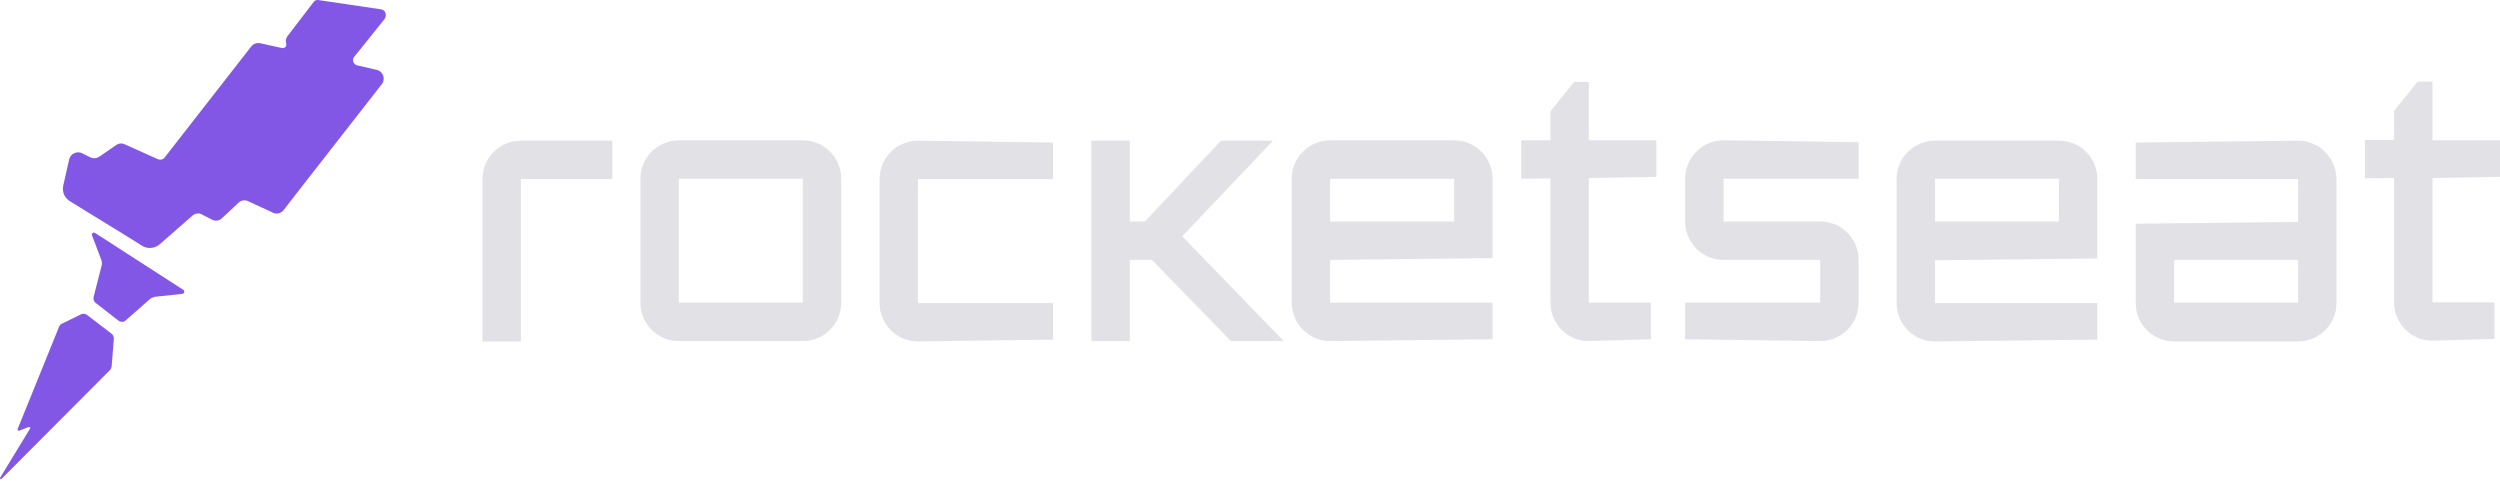
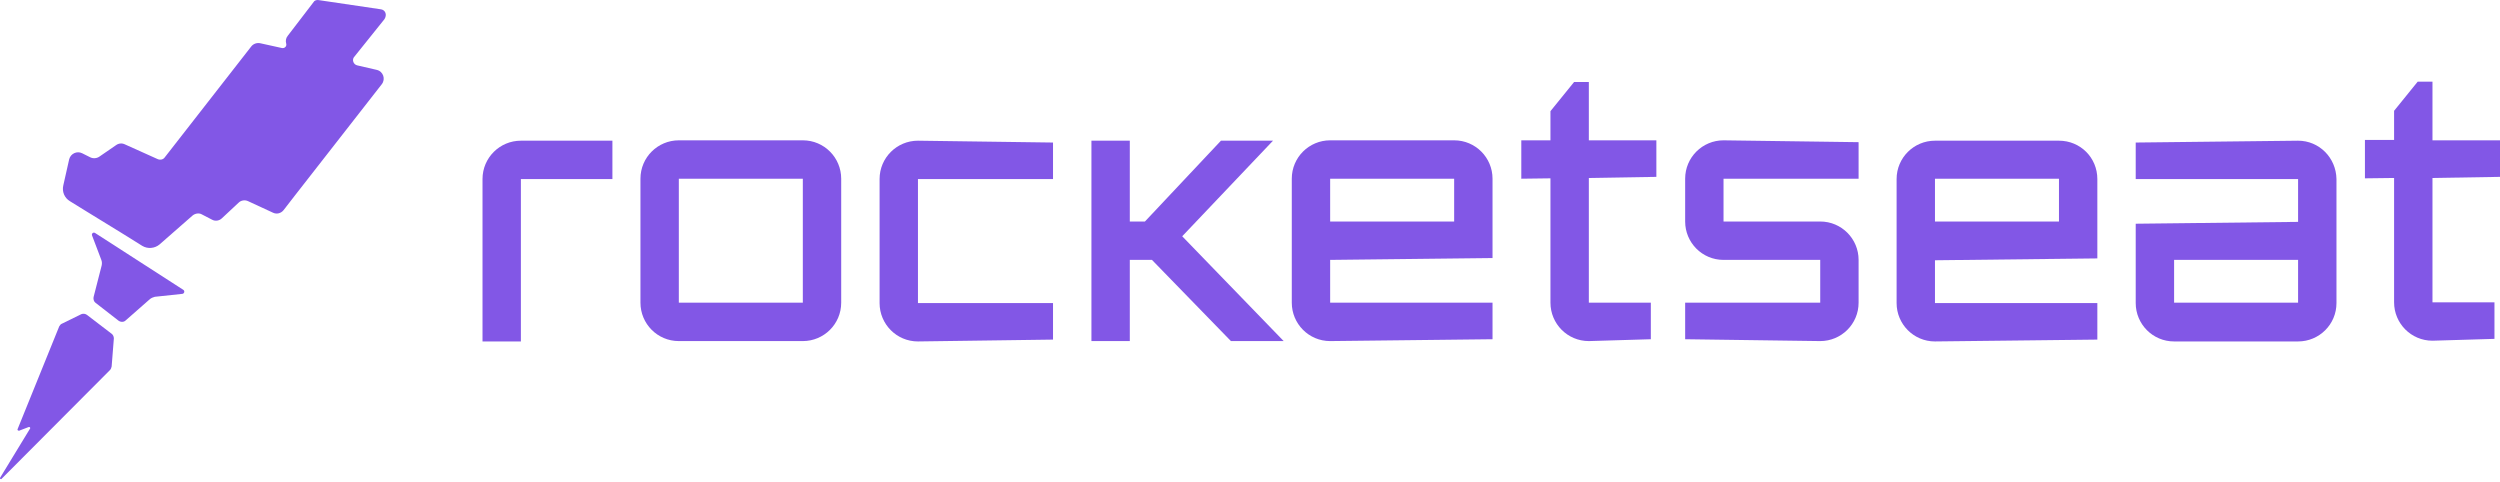
- <svg width="192" height="37" viewBox="0 0 192 37" fill="none">
+ <svg xmlns="http://www.w3.org/2000/svg" width="192" height="37" viewBox="0 0 192 37" fill="none">
  <g>
-     <path d="M40.004 10.805C38.389 10.805 37.057 12.109 37.057 13.753V19.988V26.223H40.004V19.988V13.753H43.519H47.033V10.805H43.519H40.004Z" fill="#E1E1E6" />
-     <path d="M64.604 18.486V13.725C64.604 12.109 63.3 10.777 61.657 10.777H56.895H52.134C50.519 10.777 49.187 12.081 49.187 13.725V18.486V23.247C49.187 24.863 50.49 26.195 52.134 26.195H56.895H61.657C63.272 26.195 64.604 24.891 64.604 23.247V18.486ZM61.657 18.486V23.247H56.895H52.134V18.486V13.725H56.895H61.657V18.486Z" fill="#E1E1E6" />
-     <path d="M70.499 10.805C68.884 10.805 67.552 12.109 67.552 13.753V18.514V23.275C67.552 24.891 68.856 26.223 70.499 26.223L80.872 26.081V23.275H70.499V18.514V13.753H80.872V10.947L70.499 10.805Z" fill="#E1E1E6" />
-     <path d="M97.766 10.805H93.769L87.931 17.012H86.769V10.805H83.822V18.486V26.195H86.769V19.959H88.243H88.47L94.535 26.195H98.587L90.794 18.146L97.766 10.805Z" fill="#E1E1E6" />
-     <path d="M102.156 23.247V19.96L114.626 19.818V17.012V13.725C114.626 12.109 113.322 10.777 111.679 10.777H106.917H102.156C100.541 10.777 99.209 12.081 99.209 13.725V18.486V23.247C99.209 24.863 100.512 26.195 102.156 26.195L114.626 26.053V23.247H102.156ZM102.156 13.725H106.917H111.679V17.012H108.391H102.156V13.725Z" fill="#E1E1E6" />
-     <path d="M122.023 6.299H120.889L119.075 8.538V10.777H116.836V13.725L119.075 13.696V23.247C119.075 24.863 120.379 26.195 122.023 26.195L126.784 26.053V23.247H122.023V13.668L127.209 13.583V10.777H122.023V6.299Z" fill="#E1E1E6" />
-     <path d="M142.74 19.96C142.74 18.344 141.436 17.012 139.793 17.012H136.08H132.367V13.725H142.74V10.919L132.367 10.777C130.752 10.777 129.42 12.081 129.42 13.725V17.012C129.42 18.628 130.723 19.96 132.367 19.96H136.08H139.793V23.247H129.42V26.053L139.793 26.195C141.408 26.195 142.74 24.891 142.74 23.247V19.96Z" fill="#E1E1E6" />
-     <path d="M158.129 10.805H153.368H148.606C146.991 10.805 145.659 12.109 145.659 13.753V18.514V23.275C145.659 24.891 146.963 26.223 148.606 26.223L161.076 26.081V23.275H148.606V19.988L161.076 19.846V17.04V13.753C161.076 12.109 159.773 10.805 158.129 10.805ZM158.129 17.012H148.606V13.725H153.368H158.129V17.012Z" fill="#E1E1E6" />
-     <path d="M176.493 10.805L164.023 10.947V13.753H176.493V17.04L164.023 17.182V19.988V23.275C164.023 24.891 165.327 26.223 166.971 26.223H171.732H176.493C178.109 26.223 179.441 24.919 179.441 23.275V18.514V13.753C179.413 12.109 178.109 10.805 176.493 10.805ZM176.493 23.247H171.732H166.971V19.959H176.493V23.247Z" fill="#E1E1E6" />
-     <path d="M186.814 13.668L192 13.583V10.777H186.814V6.271H185.68L183.866 8.51V10.749H181.627V13.696L183.866 13.668V23.219C183.866 24.834 185.17 26.166 186.814 26.166L191.575 26.025V23.219H186.814V13.668Z" fill="#E1E1E6" />
+     <path d="M40.004 10.805C38.389 10.805 37.057 12.109 37.057 13.753V19.988V26.223H40.004V19.988V13.753H43.519H47.033V10.805H43.519H40.004Z" fill="#8257E6" />
+     <path d="M64.604 18.486V13.725C64.604 12.109 63.3 10.777 61.657 10.777H56.895H52.134C50.519 10.777 49.187 12.081 49.187 13.725V18.486V23.247C49.187 24.863 50.49 26.195 52.134 26.195H56.895H61.657C63.272 26.195 64.604 24.891 64.604 23.247V18.486ZM61.657 18.486V23.247H56.895H52.134V18.486V13.725H56.895H61.657V18.486Z" fill="#8257E6" />
+     <path d="M70.499 10.805C68.884 10.805 67.552 12.109 67.552 13.753V18.514V23.275C67.552 24.891 68.856 26.223 70.499 26.223L80.872 26.081V23.275H70.499V18.514V13.753H80.872V10.947L70.499 10.805Z" fill="#8257E6" />
+     <path d="M97.766 10.805H93.769L87.931 17.012H86.769V10.805H83.822V18.486V26.195H86.769V19.959H88.243H88.47L94.535 26.195H98.587L90.794 18.146L97.766 10.805Z" fill="#8257E6" />
+     <path d="M102.156 23.247V19.96L114.626 19.818V17.012V13.725C114.626 12.109 113.322 10.777 111.679 10.777H106.917H102.156C100.541 10.777 99.209 12.081 99.209 13.725V18.486V23.247C99.209 24.863 100.512 26.195 102.156 26.195L114.626 26.053V23.247H102.156ZM102.156 13.725H106.917H111.679V17.012H108.391H102.156V13.725Z" fill="#8257E6" />
+     <path d="M122.023 6.299H120.889L119.075 8.538V10.777H116.836V13.725L119.075 13.696V23.247C119.075 24.863 120.379 26.195 122.023 26.195L126.784 26.053V23.247H122.023V13.668L127.209 13.583V10.777H122.023V6.299Z" fill="#8257E6" />
+     <path d="M142.74 19.96C142.74 18.344 141.436 17.012 139.793 17.012H136.08H132.367V13.725H142.74V10.919L132.367 10.777C130.752 10.777 129.42 12.081 129.42 13.725V17.012C129.42 18.628 130.723 19.96 132.367 19.96H136.08H139.793V23.247H129.42V26.053L139.793 26.195C141.408 26.195 142.74 24.891 142.74 23.247V19.96Z" fill="#8257E6" />
+     <path d="M158.129 10.805H153.368H148.606C146.991 10.805 145.659 12.109 145.659 13.753V18.514V23.275C145.659 24.891 146.963 26.223 148.606 26.223L161.076 26.081V23.275H148.606V19.988L161.076 19.846V17.04V13.753C161.076 12.109 159.773 10.805 158.129 10.805ZM158.129 17.012H148.606V13.725H153.368H158.129V17.012Z" fill="#8257E6" />
+     <path d="M176.493 10.805L164.023 10.947V13.753H176.493V17.04L164.023 17.182V19.988V23.275C164.023 24.891 165.327 26.223 166.971 26.223H171.732H176.493C178.109 26.223 179.441 24.919 179.441 23.275V18.514V13.753C179.413 12.109 178.109 10.805 176.493 10.805ZM176.493 23.247H171.732H166.971V19.959H176.493V23.247Z" fill="#8257E6" />
+     <path d="M186.814 13.668L192 13.583V10.777H186.814V6.271H185.68L183.866 8.51V10.749H181.627V13.696L183.866 13.668V23.219C183.866 24.834 185.17 26.166 186.814 26.166L191.575 26.025V23.219H186.814V13.668Z" fill="#8257E6" />
  </g>
  <g>
    <path d="M29.264 0.716L24.474 0.008C24.332 -0.021 24.191 0.036 24.134 0.093L22.093 2.757C21.952 2.927 21.923 3.153 21.98 3.352C22.037 3.55 21.867 3.72 21.668 3.692L19.996 3.323C19.741 3.267 19.458 3.352 19.288 3.579L12.656 12.081C12.542 12.251 12.316 12.307 12.117 12.223L9.595 11.089C9.368 10.976 9.113 11.004 8.915 11.146L7.639 12.024C7.441 12.166 7.158 12.194 6.931 12.081L6.307 11.769C5.911 11.571 5.429 11.797 5.315 12.223L4.862 14.235C4.749 14.716 4.947 15.198 5.372 15.453L6.336 16.049L9.425 17.947L10.927 18.883C11.352 19.138 11.891 19.081 12.259 18.769L14.781 16.559C14.98 16.389 15.291 16.332 15.518 16.474L16.283 16.87C16.538 17.012 16.85 16.955 17.049 16.757L18.324 15.567C18.522 15.368 18.834 15.34 19.061 15.453L20.96 16.332C21.243 16.474 21.583 16.389 21.782 16.134L22.66 15L29.32 6.469C29.632 6.072 29.434 5.477 28.924 5.364L27.45 5.024C27.138 4.967 26.996 4.57 27.223 4.344L29.519 1.481C29.745 1.141 29.604 0.773 29.264 0.716Z" fill="#8257E6" />
    <path d="M7.299 17.891C7.157 17.806 7.015 17.947 7.072 18.089L7.781 19.959C7.837 20.101 7.837 20.243 7.809 20.385L7.185 22.822C7.157 22.992 7.214 23.162 7.327 23.247L9.113 24.636C9.283 24.749 9.509 24.749 9.651 24.608L11.522 22.964C11.635 22.879 11.777 22.822 11.89 22.794L14.016 22.567C14.157 22.539 14.214 22.34 14.072 22.255L7.299 17.891Z" fill="#8257E6" />
    <path d="M6.676 24.182C6.562 24.097 6.392 24.069 6.25 24.126L4.748 24.863C4.663 24.891 4.607 24.976 4.55 25.061L1.347 32.968C1.347 32.996 1.347 32.996 1.347 33.025C1.376 33.053 1.404 33.081 1.461 33.081L2.198 32.798C2.226 32.798 2.254 32.798 2.283 32.798C2.311 32.826 2.339 32.883 2.311 32.911L0.015 36.681C-0.041 36.766 0.072 36.851 0.129 36.766L8.433 28.434C8.518 28.349 8.546 28.264 8.574 28.15L8.744 25.996C8.744 25.855 8.688 25.741 8.603 25.656L6.676 24.182Z" fill="#8257E6" />
  </g>
</svg>
